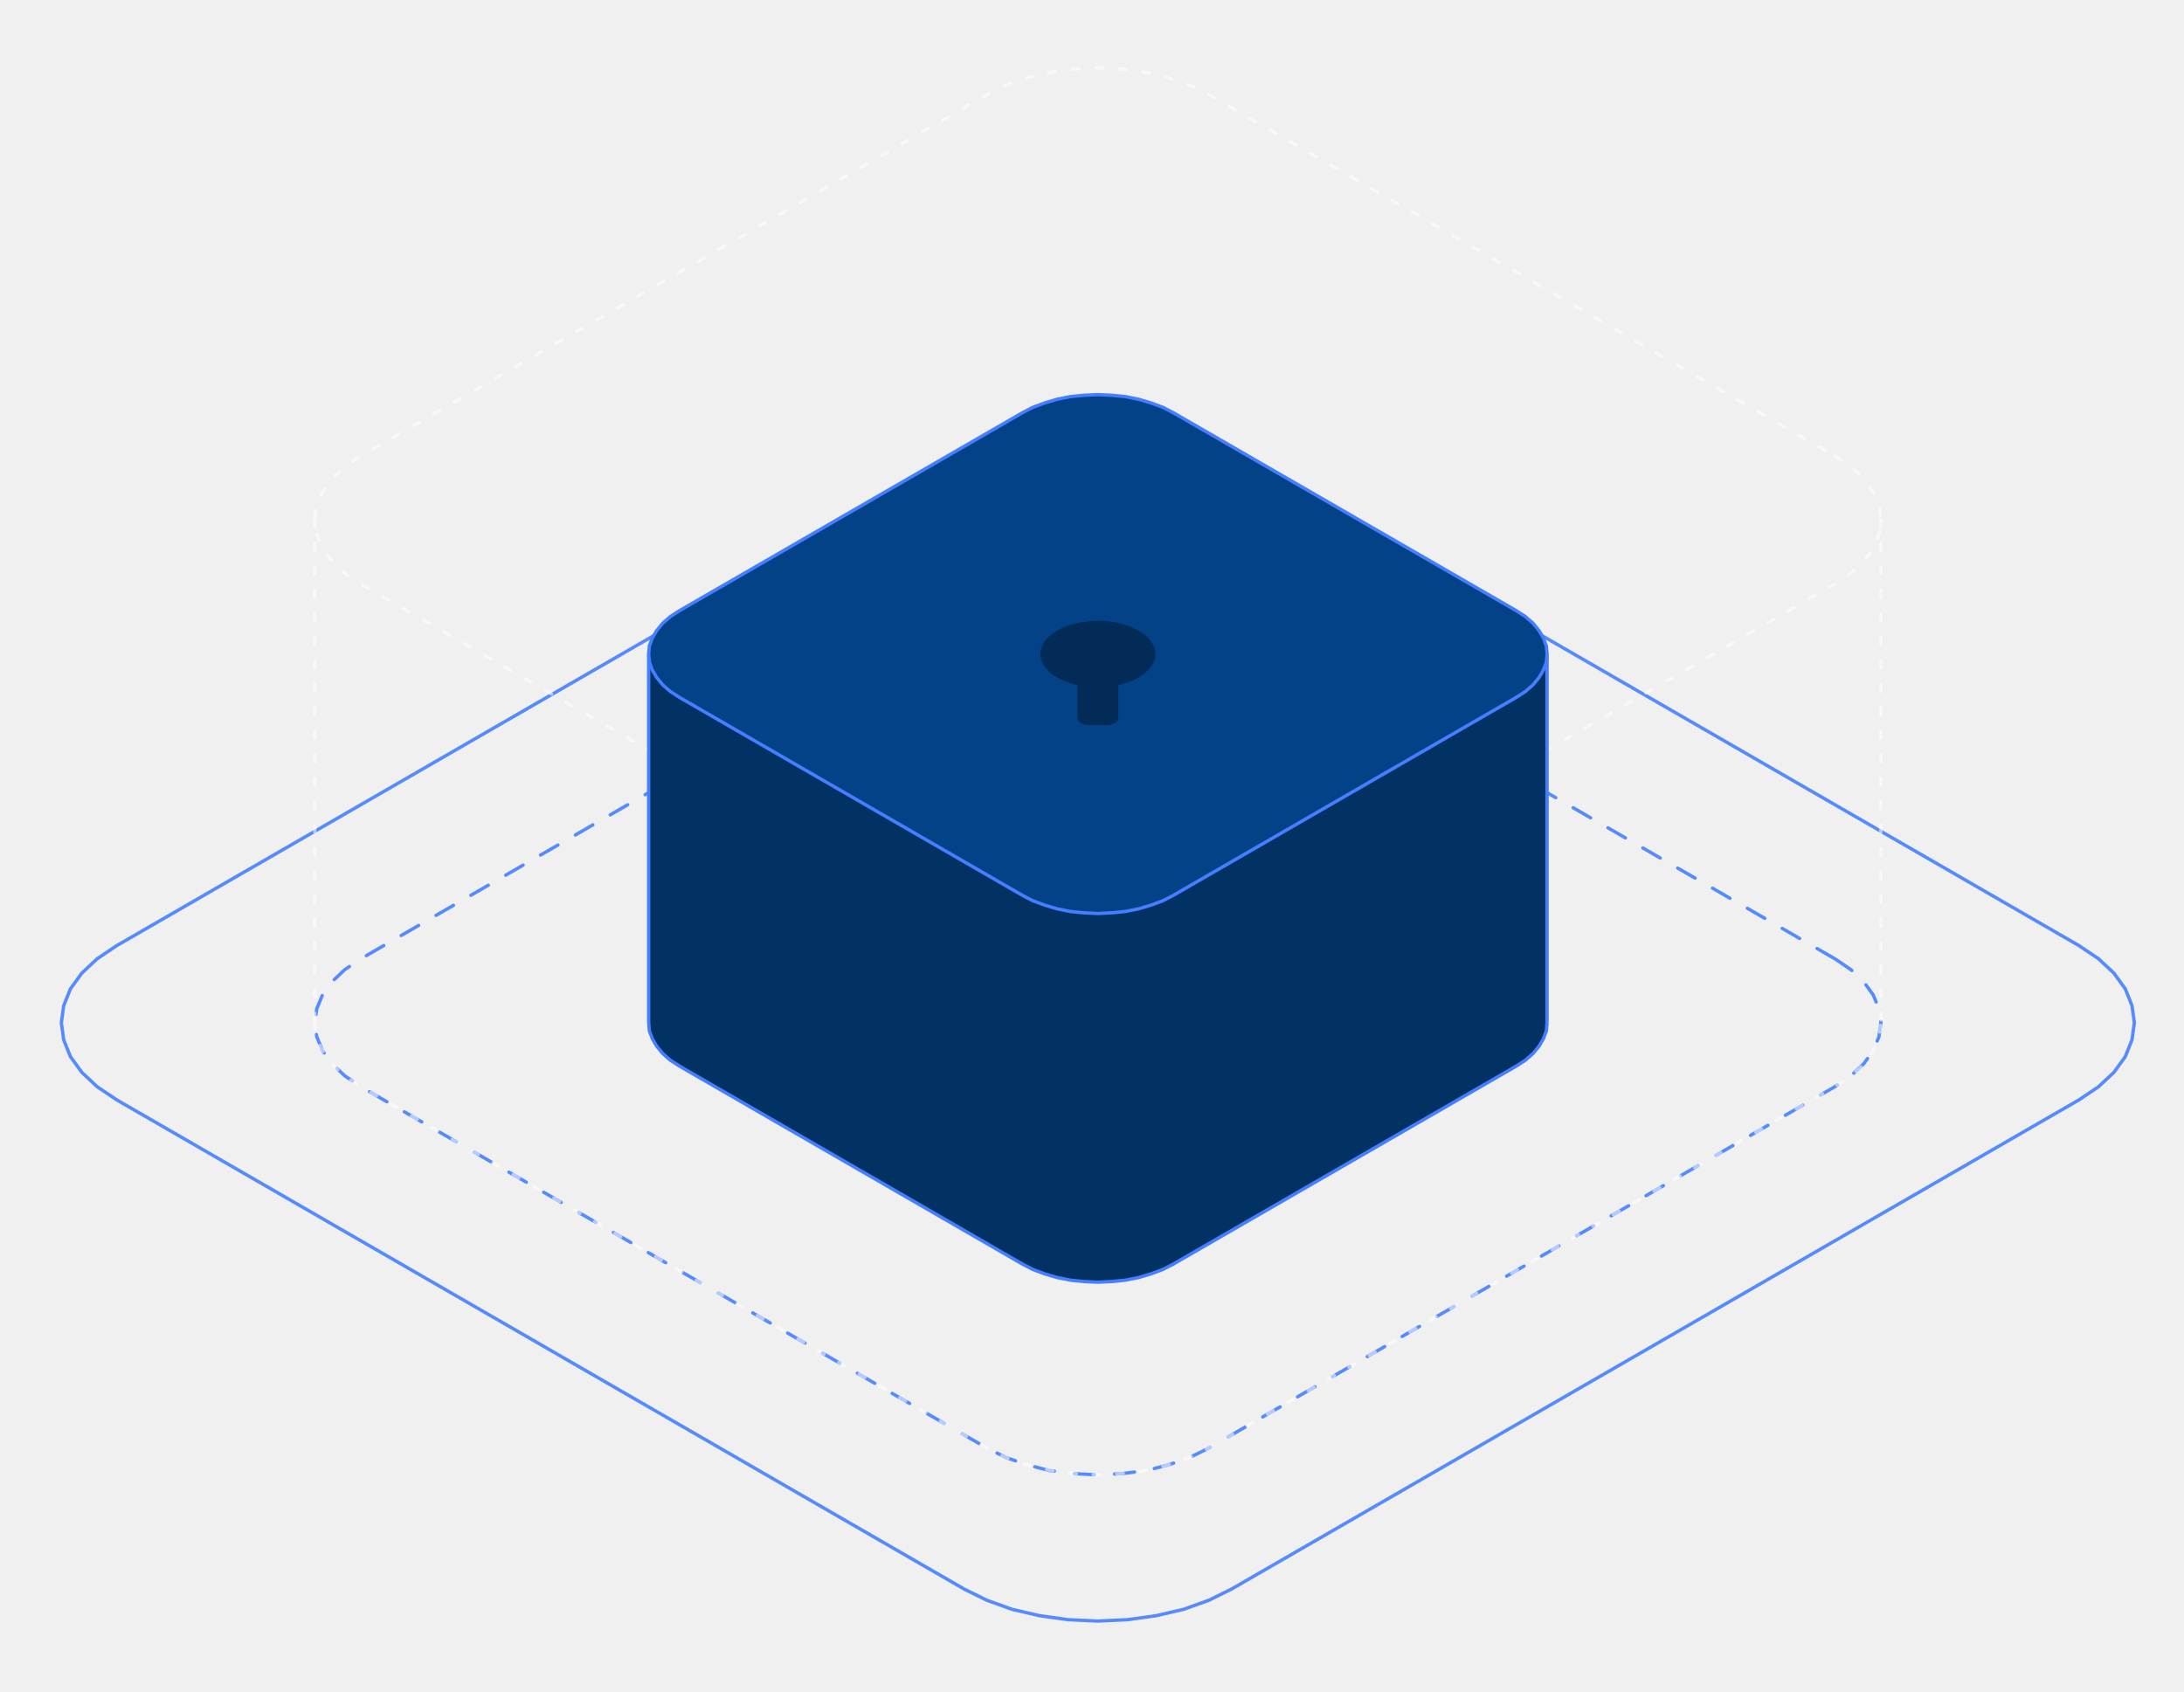
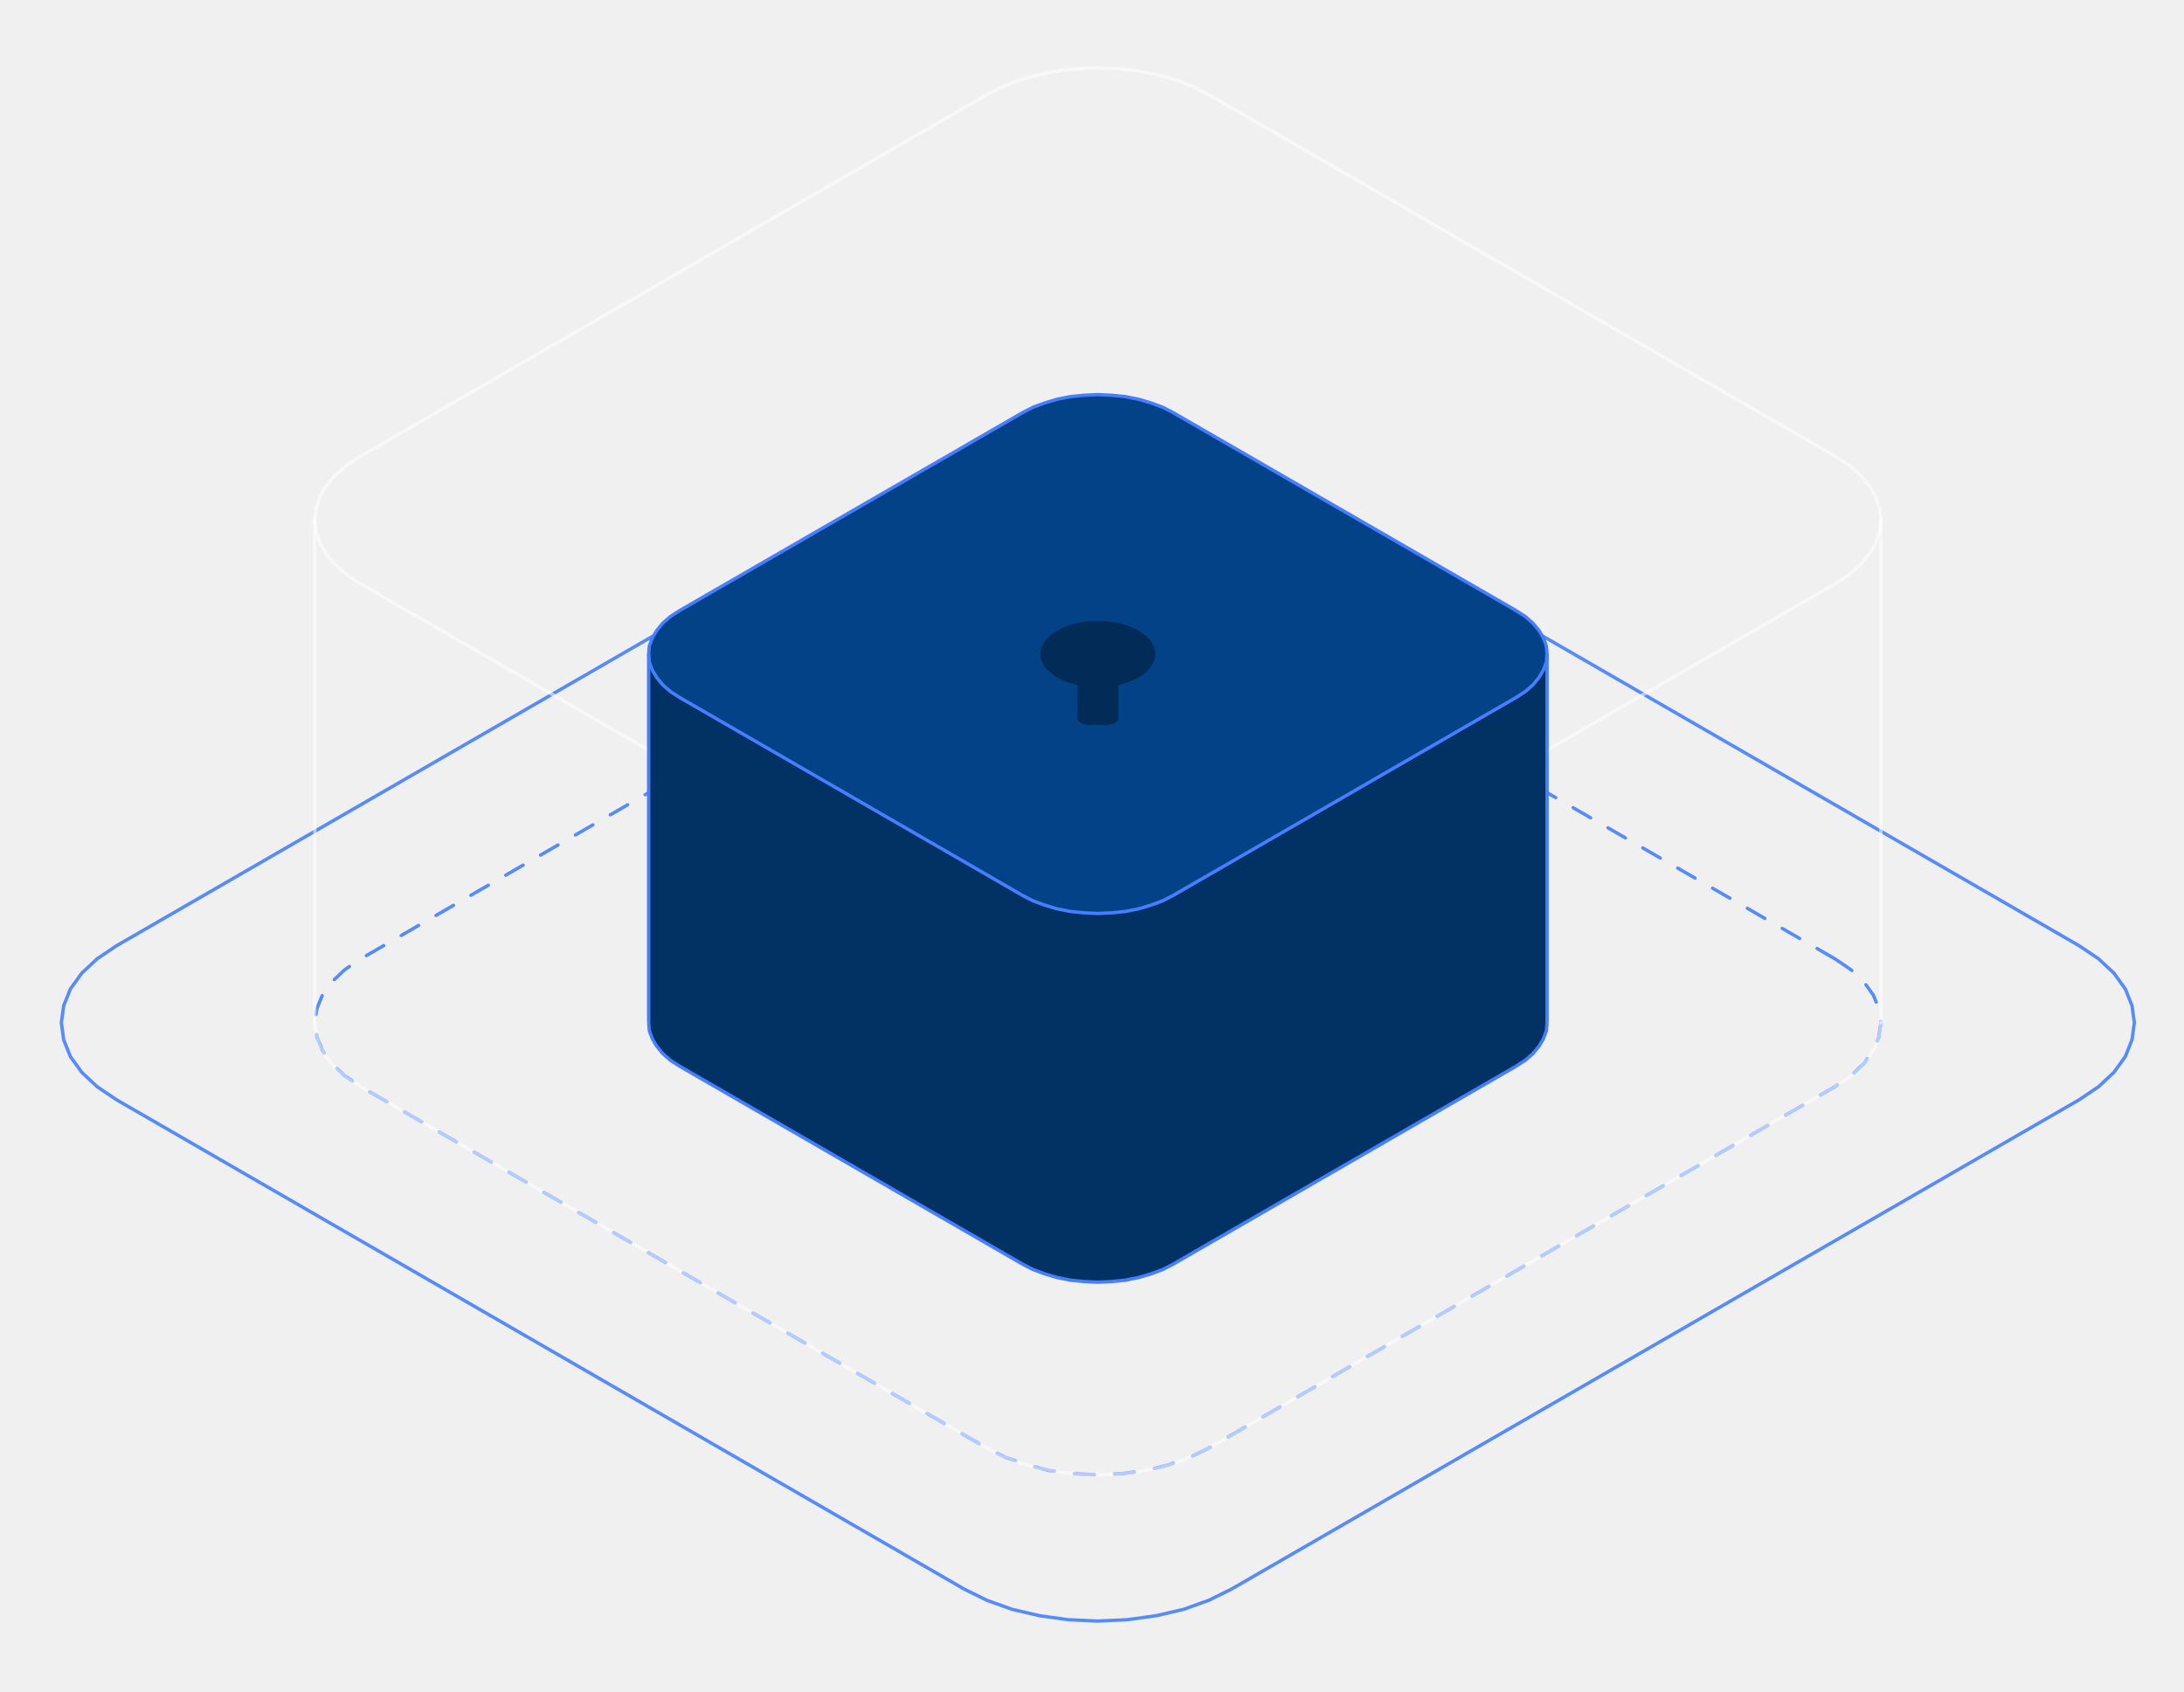
<svg xmlns="http://www.w3.org/2000/svg" preserveAspectRatio="none" overflow="visible" style="display: block;" width="757.813" height="587" viewBox="0 0 757.813 587" fill="none">
  <g id="sol3-cyber-transparente 1">
    <g class="fc-base">
      <path id="Vector" opacity="0.9" d="M721.392 328.159L728.138 332.695L733.489 337.697L737.443 343.163L739.77 348.979L740.584 354.911L739.77 360.843L737.443 366.659L733.489 372.126L728.138 377.128L721.392 381.664L427.23 551.484L419.437 555.323L410.713 558.463L401.175 560.673L391.172 562.069L380.937 562.534L370.701 562.069L360.698 560.673L351.16 558.463L342.436 555.323L334.643 551.484L40.481 381.664L33.735 377.128L28.384 372.126L24.43 366.659L22.103 360.843L21.289 354.911L22.103 348.979L24.43 343.163L28.384 337.697L33.735 332.695L40.481 328.159L334.643 158.338L342.436 154.5L351.16 151.359L360.698 149.149L370.701 147.753L380.937 147.288L391.172 147.753L401.175 149.149L410.713 151.359L419.437 154.5L427.23 158.338L721.392 328.159Z" stroke="#457FFF" stroke-width="1.163" />
    </g>
    <g class="fc-wave">
      <path id="Vector_2" opacity="0.9" d="M636.834 332.811L642.3 336.533L646.72 340.721L649.977 345.257L651.955 350.026L652.652 354.911L651.955 359.796L649.977 364.565L646.72 369.102L642.3 373.289L636.834 377.011L419.207 502.632L412.81 505.772L405.482 508.331L397.689 510.309L389.431 511.355L380.94 511.821L372.448 511.355L364.19 510.309L356.397 508.331L349.069 505.772L342.672 502.632L125.045 377.011L119.579 373.289L115.159 369.102L111.902 364.565L109.924 359.796L109.227 354.911L109.924 350.026L111.902 345.257L115.159 340.721L119.579 336.533L125.045 332.811L342.672 207.191L349.069 204.05L356.397 201.491L364.19 199.514L372.448 198.467L380.94 198.002L389.431 198.467L397.689 199.514L405.482 201.491L412.81 204.05L419.207 207.191L636.834 332.811Z" stroke="#457FFF" stroke-width="1.163" stroke-linecap="round" stroke-dasharray="6.98 6.98" />
    </g>
    <g class="fc-cage">
-       <path id="Vector_4" opacity="0.55" d="M109.227 354.911L109.692 358.982L111.088 363.053L113.298 366.891L116.438 370.497L120.393 373.987L125.045 377.011L342.672 502.632L348.022 505.307L353.838 507.633L360.235 509.378L366.982 510.774L373.844 511.472L380.94 511.821L388.035 511.472L394.897 510.774L401.644 509.378L408.041 507.633L413.857 505.307L419.207 502.632L636.834 377.011L641.486 373.987L645.441 370.497L648.581 366.891L650.791 363.053L652.187 358.982L652.652 354.911" stroke="white" stroke-width="1.163" stroke-linecap="round" stroke-dasharray="2.33 5.82" />
-       <path id="Vector_5" opacity="0.55" d="M109.227 180.438V354.911M652.652 180.438V354.911" stroke="white" stroke-width="1.163" stroke-linecap="round" stroke-dasharray="2.33 5.82" />
-       <path id="Vector_6" opacity="0.55" d="M636.834 158.338L641.486 161.363L645.441 164.852L648.581 168.458L650.791 172.296L652.187 176.367L652.652 180.438L652.187 184.509L650.791 188.58L648.581 192.419L645.441 196.025L641.486 199.514L636.834 202.538L419.207 328.159L413.857 330.834L408.041 333.16L401.644 334.905L394.897 336.301L388.035 336.999L380.94 337.348L373.844 336.999L366.982 336.301L360.235 334.905L353.838 333.16L348.022 330.834L342.672 328.159L125.045 202.538L120.393 199.514L116.438 196.025L113.298 192.419L111.088 188.58L109.692 184.509L109.227 180.438L109.692 176.367L111.088 172.296L113.298 168.458L116.438 164.852L120.393 161.363L125.045 158.338L342.672 32.718L348.022 30.042L353.838 27.716L360.235 25.971L366.982 24.576L373.844 23.878L380.94 23.529L388.035 23.878L394.897 24.576L401.644 25.971L408.041 27.716L413.857 30.042L419.207 32.718L636.834 158.338Z" stroke="white" stroke-width="1.163" stroke-linecap="round" stroke-dasharray="2.33 5.82" />
+       <path id="Vector_4" opacity="0.55" d="M109.227 354.911L109.692 358.982L111.088 363.053L113.298 366.891L116.438 370.497L120.393 373.987L125.045 377.011L342.672 502.632L348.022 505.307L353.838 507.633L360.235 509.378L366.982 510.774L373.844 511.472L380.94 511.821L388.035 511.472L394.897 510.774L401.644 509.378L408.041 507.633L413.857 505.307L419.207 502.632L636.834 377.011L641.486 373.987L645.441 370.497L648.581 366.891L650.791 363.053L652.187 358.982L652.652 354.911" stroke="white" stroke-width="1.163" stroke-linecap="round" />
+       <path id="Vector_5" opacity="0.55" d="M109.227 180.438V354.911M652.652 180.438V354.911" stroke="white" stroke-width="1.163" stroke-linecap="round" />
+       <path id="Vector_6" opacity="0.55" d="M636.834 158.338L641.486 161.363L645.441 164.852L648.581 168.458L650.791 172.296L652.187 176.367L652.652 180.438L652.187 184.509L650.791 188.58L648.581 192.419L645.441 196.025L641.486 199.514L636.834 202.538L419.207 328.159L413.857 330.834L408.041 333.16L401.644 334.905L394.897 336.301L388.035 336.999L380.94 337.348L373.844 336.999L366.982 336.301L360.235 334.905L353.838 333.16L348.022 330.834L342.672 328.159L125.045 202.538L120.393 199.514L116.438 196.025L113.298 192.419L111.088 188.58L109.692 184.509L109.227 180.438L109.692 176.367L111.088 172.296L113.298 168.458L116.438 164.852L120.393 161.363L125.045 158.338L342.672 32.718L348.022 30.042L353.838 27.716L360.235 25.971L366.982 24.576L373.844 23.878L380.94 23.529L388.035 23.878L394.897 24.576L401.644 25.971L408.041 27.716L413.857 30.042L419.207 32.718L636.834 158.338Z" stroke="white" stroke-width="1.163" stroke-linecap="round" />
    </g>
    <g class="fc-box">
      <path id="Vector_7" d="M225.078 226.964V354.911L225.311 357.703L226.358 360.494L227.87 363.053L229.963 365.612L232.639 367.939L235.895 370.032L354.77 438.658L358.376 440.519L362.447 442.032L366.75 443.311L371.403 444.242L376.056 444.707L380.941 444.939L385.826 444.707L390.479 444.242L395.131 443.311L399.435 442.032L403.506 440.519L407.112 438.658L525.986 370.032L529.243 367.939L531.918 365.612L534.012 363.053L535.524 360.494L536.571 357.703L536.804 354.911V226.964H225.078Z" fill="#023164" />
      <path id="Vector_8" d="M225.078 354.911L225.311 357.703L226.358 360.494L227.87 363.053L229.963 365.612L232.639 367.938L235.895 370.032L354.77 438.658L358.376 440.519L362.447 442.031L366.75 443.311L371.403 444.241L376.056 444.707L380.941 444.939L385.826 444.707L390.479 444.241L395.131 443.311L399.435 442.031L403.506 440.519L407.112 438.658L525.986 370.032L529.243 367.938L531.918 365.612L534.012 363.053L535.524 360.494L536.571 357.703L536.804 354.911" stroke="#457FFF" stroke-width="1.163" />
      <path id="Vector_9" d="M225.078 226.964V354.911M536.804 226.964V354.911" stroke="#457FFF" stroke-width="1.163" />
      <path id="Vector_10" d="M525.986 211.843L529.243 213.937L531.918 216.263L534.012 218.822L535.524 221.381L536.571 224.173L536.804 226.964L536.571 229.756L535.524 232.547L534.012 235.106L531.918 237.665L529.243 239.992L525.986 242.085L407.112 310.711L403.506 312.572L399.435 314.085L395.131 315.364L390.479 316.294L385.826 316.76L380.941 316.992L376.056 316.76L371.403 316.294L366.75 315.364L362.447 314.085L358.376 312.572L354.77 310.711L235.895 242.085L232.639 239.992L229.963 237.665L227.87 235.106L226.358 232.547L225.311 229.756L225.078 226.964L225.311 224.173L226.358 221.381L227.87 218.822L229.963 216.263L232.639 213.937L235.895 211.843L354.77 143.217L358.376 141.356L362.447 139.844L366.75 138.564L371.403 137.634L376.056 137.169L380.941 136.936L385.826 137.169L390.479 137.634L395.131 138.564L399.435 139.844L403.506 141.356L407.112 143.217L525.986 211.843Z" fill="#034287" stroke="#457FFF" stroke-width="1.163" />
    </g>
    <g class="fc-lock">
      <g id="Group">
        <path id="Vector_11" d="M366.835 235.107C374.624 239.603 387.251 239.603 395.04 235.107C402.829 230.61 402.829 223.319 395.04 218.823C387.251 214.326 374.624 214.326 366.835 218.823C359.046 223.319 359.046 230.61 366.835 235.107Z" fill="#022B57" />
        <path id="Vector_12" d="M383.785 230.255H378.086C375.726 230.255 373.812 231.359 373.812 232.722V249.172C373.812 250.534 375.726 251.639 378.086 251.639H383.785C386.145 251.639 388.058 250.534 388.058 249.172V232.722C388.058 231.359 386.145 230.255 383.785 230.255Z" fill="#022B57" />
      </g>
    </g>
  </g>
</svg>
